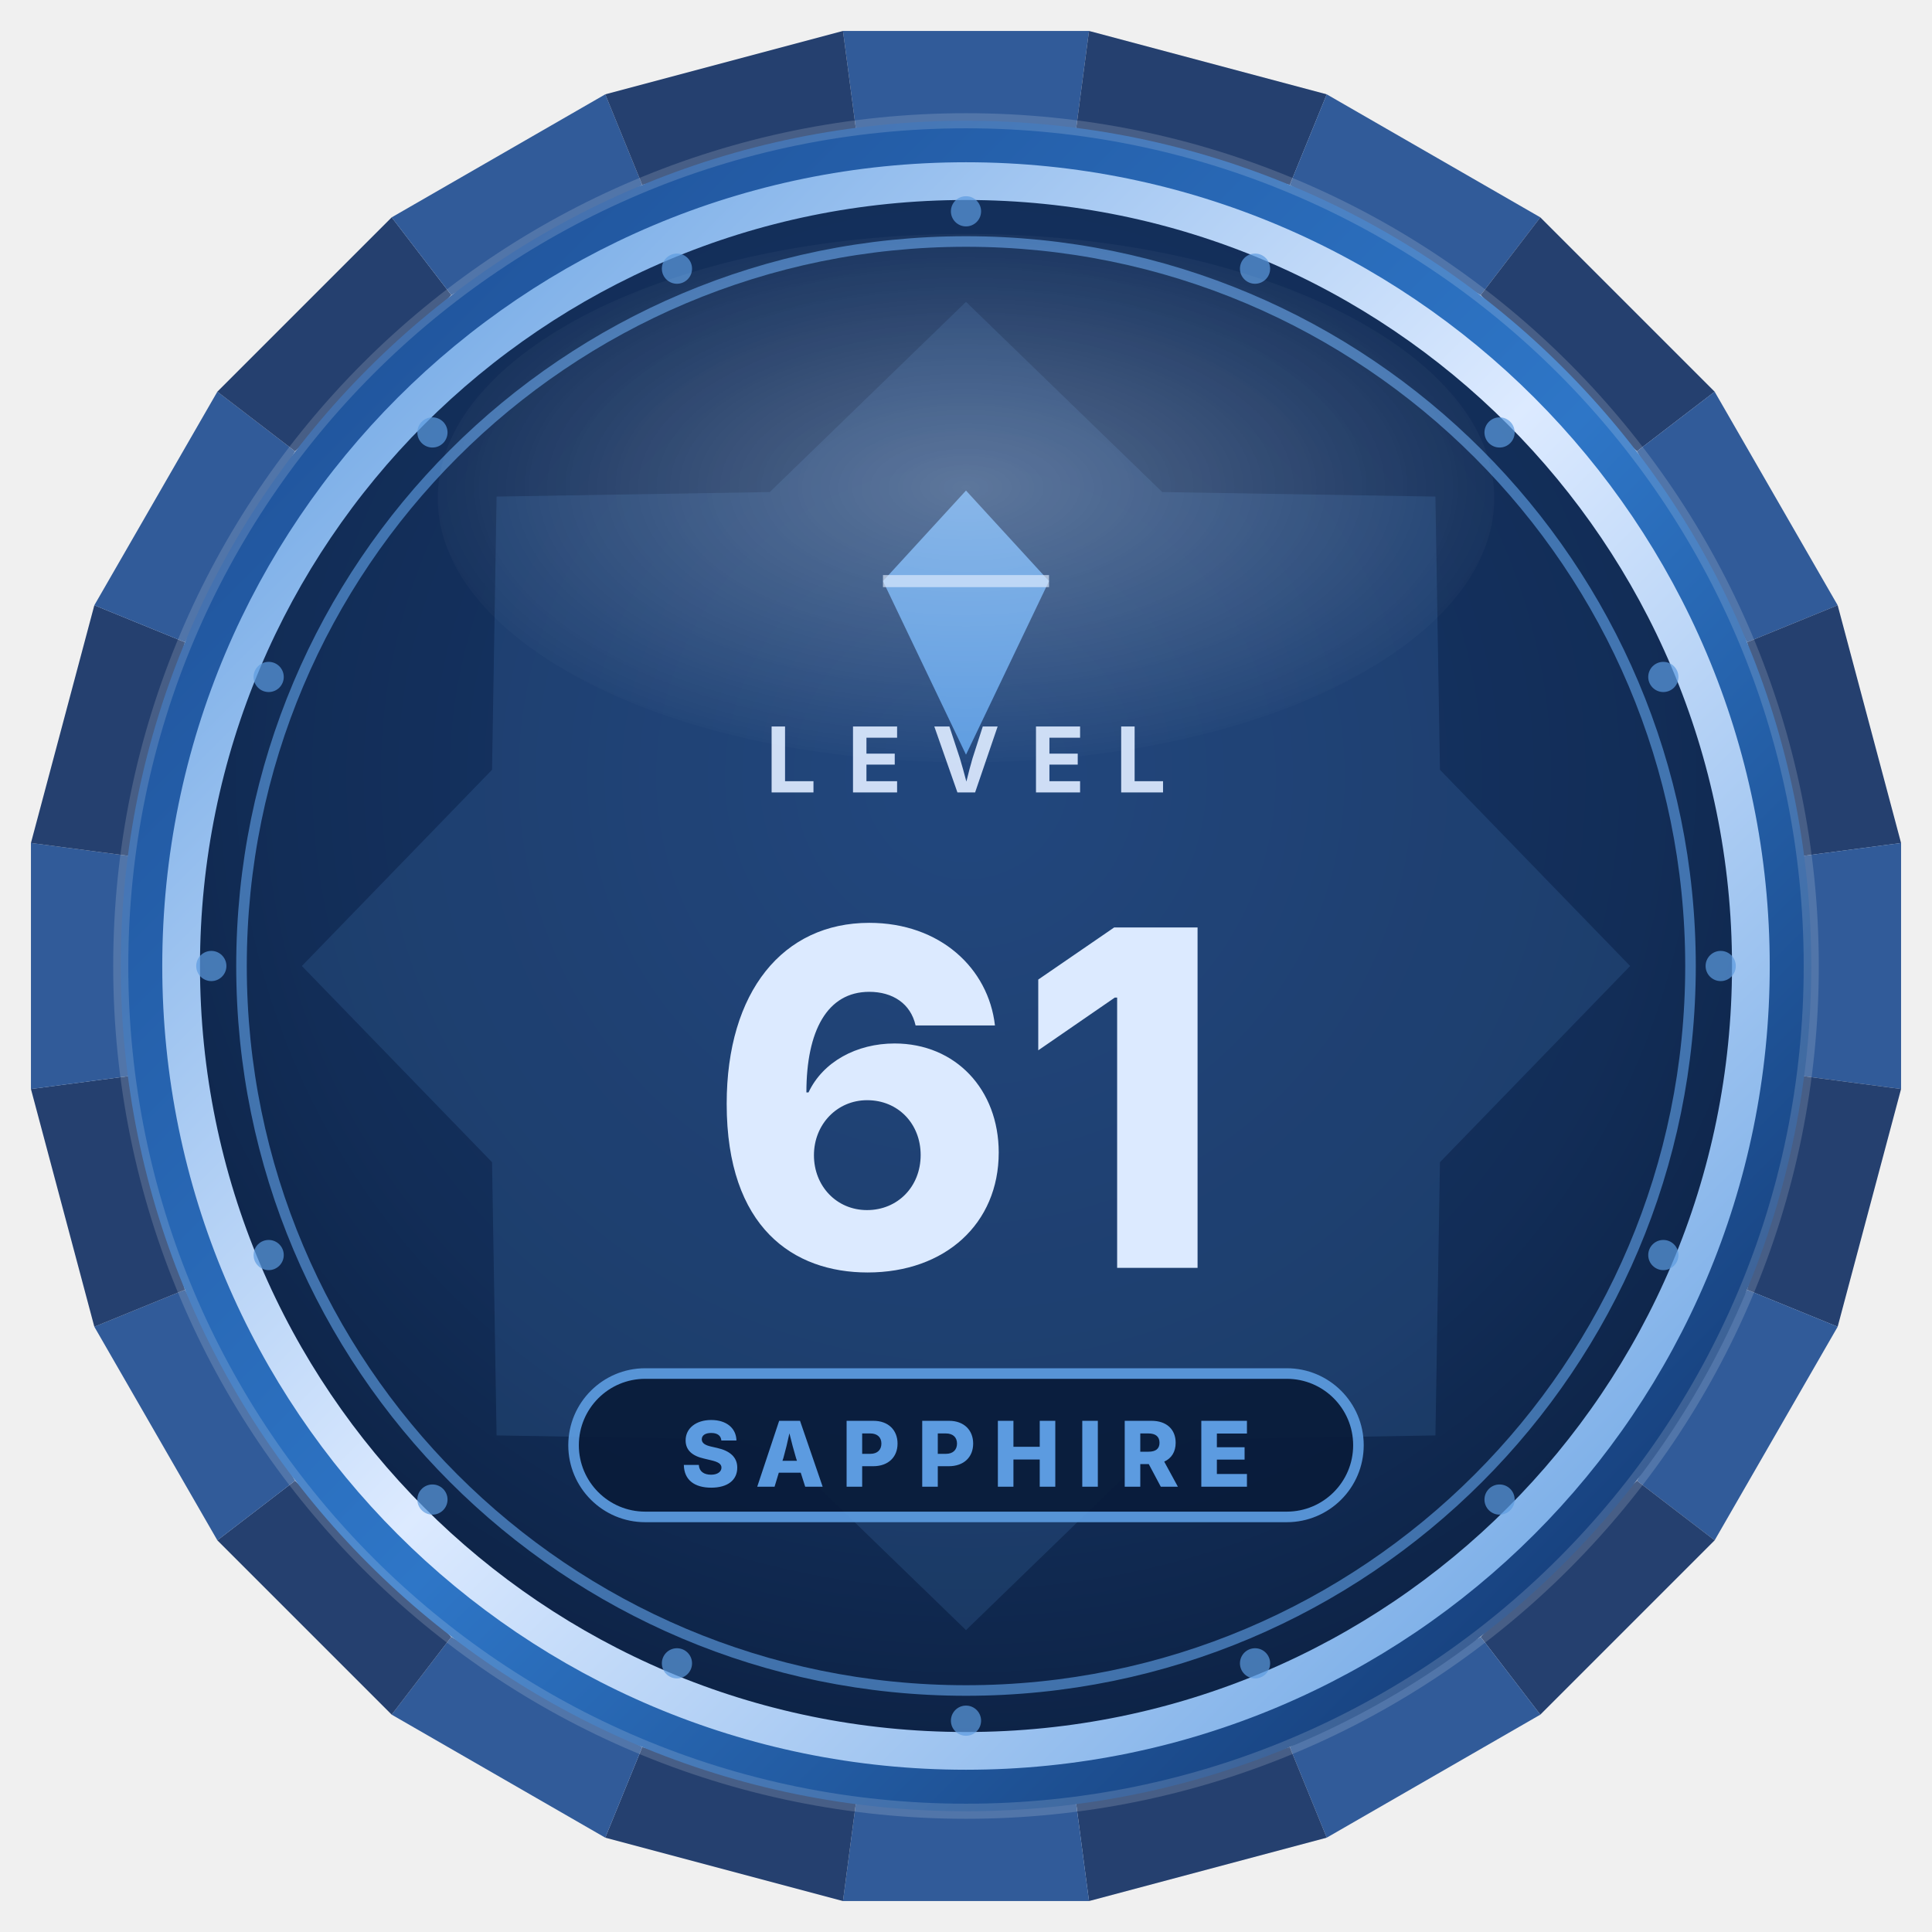
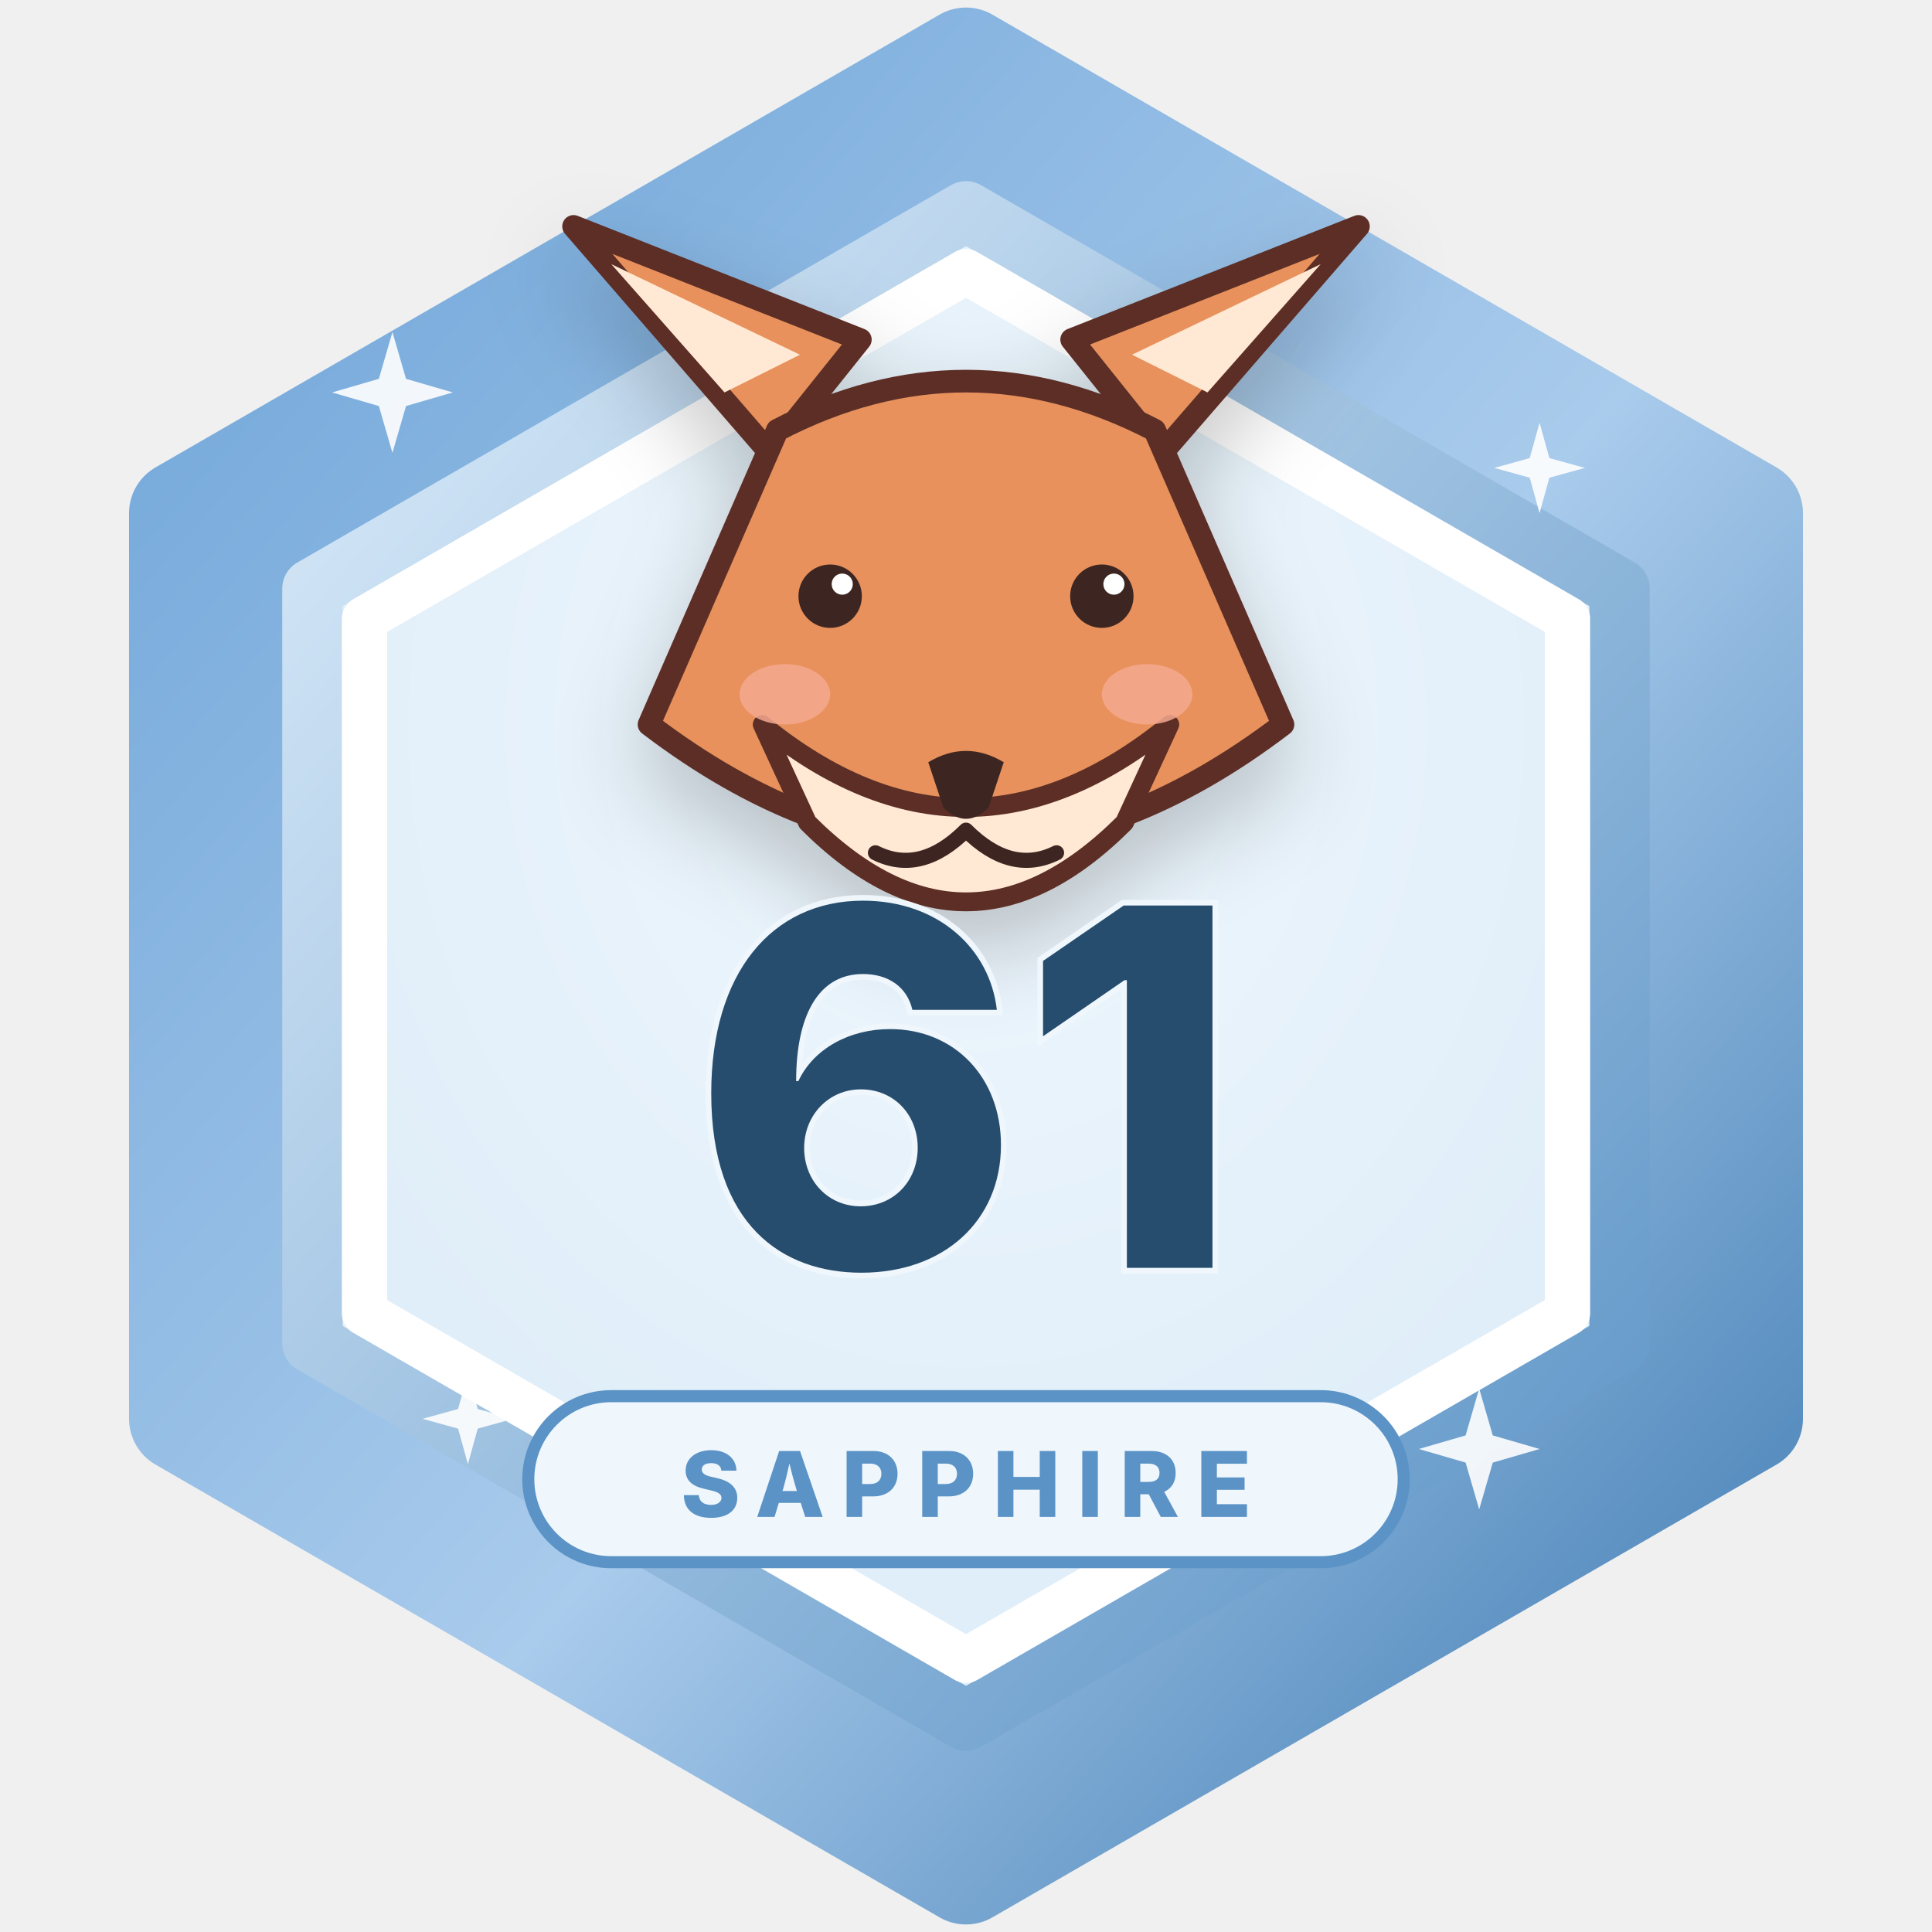
<svg xmlns="http://www.w3.org/2000/svg" viewBox="0 0 256 256" width="256" height="256" role="img" aria-label="Level 61 badge">
  <defs>
    <linearGradient id="o" x1="0%" y1="0%" x2="100%" y2="100%">
-       <stop offset="0%" stop-color="#1c4a8f" />
-       <stop offset="52%" stop-color="#2e76c7" />
-       <stop offset="100%" stop-color="#0e2c61" />
+       <stop offset="0%" stop-color="#6ea4d8" />
+       <stop offset="55%" stop-color="#a9cbec" />
+       <stop offset="100%" stop-color="#3f7bb2" />
    </linearGradient>
-     <radialGradient id="i" cx="50%" cy="38%" r="75%">
-       <stop offset="0%" stop-color="#17376b" />
-       <stop offset="58%" stop-color="#122d57" />
-       <stop offset="100%" stop-color="#091b39" />
+     <radialGradient id="i" cx="50%" cy="34%" r="80%">
+       <stop offset="0%" stop-color="#eff7fd" />
+       <stop offset="70%" stop-color="#e0eef9" />
+       <stop offset="100%" stop-color="#e0eef9" />
    </radialGradient>
    <linearGradient id="r" x1="0%" y1="0%" x2="100%" y2="100%">
-       <stop offset="0%" stop-color="#5c9be0" />
-       <stop offset="50%" stop-color="#dceaff" />
-       <stop offset="100%" stop-color="#5c9be0" />
+       <stop offset="0%" stop-color="#dcecfa" />
+       <stop offset="100%" stop-color="#5b93c6" />
    </linearGradient>
-     <radialGradient id="s" cx="50%" cy="48%" r="55%">
-       <stop offset="0%" stop-color="#ffffff" stop-opacity="0.5" />
-       <stop offset="100%" stop-color="#ffffff" stop-opacity="0" />
-     </radialGradient>
+     <filter id="soft" x="-30%" y="-30%" width="160%" height="160%">
+       <feDropShadow dx="0" dy="5" stdDeviation="6" flood-color="#000000" flood-opacity="0.22" />
+     </filter>
  </defs>
-   <polygon points="111.7,4.1 144.3,4.1 142.6,17.0 113.4,17.0" fill="#1c4a8f" opacity="0.9" />
-   <polygon points="144.3,4.1 175.8,12.5 170.9,24.5 142.6,17.0" fill="#0e2c61" opacity="0.9" />
-   <polygon points="175.8,12.5 204.1,28.8 196.2,39.1 170.9,24.5" fill="#1c4a8f" opacity="0.9" />
-   <polygon points="204.1,28.8 227.2,51.9 216.9,59.8 196.2,39.1" fill="#0e2c61" opacity="0.9" />
-   <polygon points="227.2,51.9 243.5,80.2 231.5,85.1 216.9,59.8" fill="#1c4a8f" opacity="0.9" />
-   <polygon points="243.5,80.2 251.9,111.7 239.0,113.4 231.5,85.1" fill="#0e2c61" opacity="0.9" />
-   <polygon points="251.9,111.7 251.9,144.3 239.0,142.6 239.0,113.4" fill="#1c4a8f" opacity="0.9" />
-   <polygon points="251.9,144.3 243.5,175.8 231.5,170.9 239.0,142.6" fill="#0e2c61" opacity="0.9" />
-   <polygon points="243.5,175.8 227.2,204.1 216.9,196.2 231.5,170.9" fill="#1c4a8f" opacity="0.9" />
-   <polygon points="227.2,204.1 204.1,227.2 196.2,216.9 216.9,196.2" fill="#0e2c61" opacity="0.9" />
-   <polygon points="204.1,227.2 175.8,243.5 170.9,231.5 196.2,216.9" fill="#1c4a8f" opacity="0.9" />
-   <polygon points="175.8,243.5 144.3,251.9 142.6,239.0 170.9,231.5" fill="#0e2c61" opacity="0.9" />
-   <polygon points="144.3,251.9 111.7,251.9 113.4,239.0 142.6,239.0" fill="#1c4a8f" opacity="0.9" />
-   <polygon points="111.7,251.9 80.2,243.5 85.1,231.5 113.4,239.0" fill="#0e2c61" opacity="0.9" />
-   <polygon points="80.2,243.5 51.9,227.2 59.8,216.9 85.1,231.5" fill="#1c4a8f" opacity="0.9" />
-   <polygon points="51.9,227.2 28.8,204.1 39.1,196.2 59.8,216.9" fill="#0e2c61" opacity="0.9" />
-   <polygon points="28.8,204.1 12.5,175.8 24.5,170.9 39.1,196.2" fill="#1c4a8f" opacity="0.9" />
-   <polygon points="12.5,175.8 4.1,144.3 17.0,142.6 24.5,170.9" fill="#0e2c61" opacity="0.9" />
-   <polygon points="4.1,144.3 4.1,111.7 17.0,113.4 17.0,142.6" fill="#1c4a8f" opacity="0.9" />
-   <polygon points="4.1,111.7 12.5,80.2 24.5,85.1 17.0,113.4" fill="#0e2c61" opacity="0.9" />
-   <polygon points="12.5,80.2 28.8,51.9 39.1,59.8 24.5,85.1" fill="#1c4a8f" opacity="0.9" />
-   <polygon points="28.8,51.9 51.9,28.8 59.8,39.1 39.1,59.8" fill="#0e2c61" opacity="0.9" />
-   <polygon points="51.9,28.8 80.2,12.5 85.1,24.5 59.8,39.1" fill="#1c4a8f" opacity="0.9" />
-   <polygon points="80.2,12.5 111.7,4.1 113.4,17.0 85.1,24.5" fill="#0e2c61" opacity="0.9" />
-   <circle cx="128" cy="128" r="112" fill="url(#o)" stroke="#ffffff" stroke-width="2" stroke-opacity="0.16" />
-   <circle cx="128" cy="128" r="104" fill="url(#i)" stroke="url(#r)" stroke-width="5" />
-   <circle cx="128" cy="128" r="96" fill="none" stroke="#5c9be0" stroke-width="1.4" stroke-opacity="0.65" />
-   <polygon points="128.0,40.0 154.0,65.2 190.2,65.8 190.8,102.0 216.0,128.0 190.8,154.0 190.2,190.2 154.0,190.8 128.0,216.0 102.0,190.8 65.8,190.2 65.2,154.0 40.0,128.0 65.2,102.0 65.8,65.8 102.0,65.2" fill="#5c9be0" opacity="0.16" />
-   <circle cx="128.0" cy="28.0" r="2" fill="#5c9be0" opacity="0.7" />
-   <circle cx="166.3" cy="35.6" r="2" fill="#5c9be0" opacity="0.7" />
-   <circle cx="198.7" cy="57.3" r="2" fill="#5c9be0" opacity="0.7" />
-   <circle cx="220.4" cy="89.7" r="2" fill="#5c9be0" opacity="0.7" />
-   <circle cx="228.0" cy="128.0" r="2" fill="#5c9be0" opacity="0.7" />
-   <circle cx="220.4" cy="166.3" r="2" fill="#5c9be0" opacity="0.7" />
-   <circle cx="198.7" cy="198.7" r="2" fill="#5c9be0" opacity="0.7" />
-   <circle cx="166.3" cy="220.4" r="2" fill="#5c9be0" opacity="0.7" />
-   <circle cx="128.0" cy="228.0" r="2" fill="#5c9be0" opacity="0.7" />
-   <circle cx="89.7" cy="220.4" r="2" fill="#5c9be0" opacity="0.7" />
-   <circle cx="57.3" cy="198.7" r="2" fill="#5c9be0" opacity="0.7" />
-   <circle cx="35.6" cy="166.3" r="2" fill="#5c9be0" opacity="0.7" />
-   <circle cx="28.0" cy="128.0" r="2" fill="#5c9be0" opacity="0.7" />
-   <circle cx="35.6" cy="89.7" r="2" fill="#5c9be0" opacity="0.7" />
-   <circle cx="57.3" cy="57.3" r="2" fill="#5c9be0" opacity="0.7" />
-   <circle cx="89.7" cy="35.6" r="2" fill="#5c9be0" opacity="0.7" />
-   <g>
-     <polygon points="128,65 139,77 128,100 117,77" fill="#5c9be0" />
-     <path d="M117 77 L139 77" fill="none" stroke="#dceaff" stroke-width="1.6" stroke-opacity="0.65" />
+   <polygon points="128.0,8.0 231.9,68.0 231.9,188.0 128.0,248.0 24.1,188.0 24.1,68.0" fill="url(#o)" stroke="url(#o)" stroke-width="14" stroke-linejoin="round" />
+   <polygon points="128.0,28.0 214.6,78.0 214.6,178.0 128.0,228.0 41.4,178.0 41.4,78.0" fill="url(#i)" stroke="url(#r)" stroke-width="8" stroke-linejoin="round" />
+   <polygon points="128.0,36.0 207.7,82.0 207.7,174.0 128.0,220.0 48.3,174.0 48.3,82.0" fill="none" stroke="#ffffff" stroke-width="6" stroke-linejoin="round" />
+   <path d="M52 44 L53.8 50.2 L60 52 L53.8 53.8 L52 60 L50.2 53.8 L44 52 L50.2 50.2 Z" fill="#ffffff" opacity="0.9" />
+   <path d="M204 56 L205.3 60.7 L210 62 L205.3 63.3 L204 68 L202.7 63.3 L198 62 L202.7 60.7 Z" fill="#ffffff" opacity="0.9" />
+   <path d="M62 182 L63.3 186.7 L68 188 L63.3 189.3 L62 194 L60.7 189.3 L56 188 L60.7 186.7 Z" fill="#ffffff" opacity="0.9" />
+   <path d="M196 184 L197.8 190.2 L204 192 L197.8 193.8 L196 200 L194.2 193.8 L188 192 L194.2 190.2 Z" fill="#ffffff" opacity="0.9" />
+   <g filter="url(#soft)">
+     <g id="echo">
+       <path d="M102 60 L76 30 L114 45 Z" fill="#e8915b" stroke="#5b2f26" stroke-width="3" stroke-linejoin="round" />
+       <path d="M154 60 L180 30 L142 45 Z" fill="#e8915b" stroke="#5b2f26" stroke-width="3" stroke-linejoin="round" />
+       <path d="M96 52 L81 35 L106 47 Z" fill="#ffe9d4" />
+       <path d="M160 52 L175 35 L150 47 Z" fill="#ffe9d4" />
+       <path d="M103 57 Q128 44 153 57 L170 96 Q128 128 86 96 Z" fill="#e8915b" stroke="#5b2f26" stroke-width="3" stroke-linejoin="round" />
+       <path d="M101 96 Q128 118 155 96 L149 109 Q128 130 107 109 Z" fill="#ffe9d4" stroke="#5b2f26" stroke-width="2.5" stroke-linejoin="round" />
+       <circle cx="110" cy="79" r="4.2" fill="#3c2620" />
+       <circle cx="146" cy="79" r="4.2" fill="#3c2620" />
+       <circle cx="111.6" cy="77.4" r="1.4" fill="#ffffff" />
+       <circle cx="147.6" cy="77.4" r="1.4" fill="#ffffff" />
+       <path d="M123 101 Q128 98 133 101 L131 107 Q128 110 125 107 Z" fill="#3c2620" />
+       <path d="M128 110 Q122 116 116 113 M128 110 Q134 116 140 113" fill="none" stroke="#3c2620" stroke-width="2" stroke-linecap="round" />
+       <ellipse cx="104" cy="92" rx="6" ry="4" fill="#f5a88f" opacity="0.85" />
+       <ellipse cx="152" cy="92" rx="6" ry="4" fill="#f5a88f" opacity="0.85" />
+     </g>
  </g>
-   <ellipse cx="128" cy="66" rx="70" ry="35" fill="url(#s)" opacity="0.55" />
-   <text x="128" y="105" text-anchor="middle" fill="#dceaff" font-family="Inter, Arial, sans-serif" font-size="12" font-weight="700" letter-spacing="4" opacity="0.92">LEVEL</text>
-   <text x="128" y="168" text-anchor="middle" fill="#dceaff" font-family="Inter, Arial, sans-serif" font-size="62" font-weight="800">61</text>
-   <rect x="76" y="182" width="104" height="19" rx="9.5" fill="#091b39" stroke="#5c9be0" stroke-width="1.4" opacity="0.92" />
-   <text x="128" y="197" text-anchor="middle" fill="#5c9be0" font-family="Inter, Arial, sans-serif" font-size="12" font-weight="800" letter-spacing="2.2">SAPPHIRE</text>
+   <text x="128" y="168" text-anchor="middle" fill="#274d6e" font-family="Inter, Arial, sans-serif" font-size="66" font-weight="800" stroke="#eff7fd" stroke-width="1.5" paint-order="stroke">61</text>
+   <rect x="70" y="185" width="116" height="22" rx="11" fill="#eff7fd" stroke="#5b93c6" stroke-width="1.6" />
+   <text x="128" y="201" text-anchor="middle" fill="#5b93c6" font-family="Inter, Arial, sans-serif" font-size="12" font-weight="800" letter-spacing="2.2">SAPPHIRE</text>
</svg>
